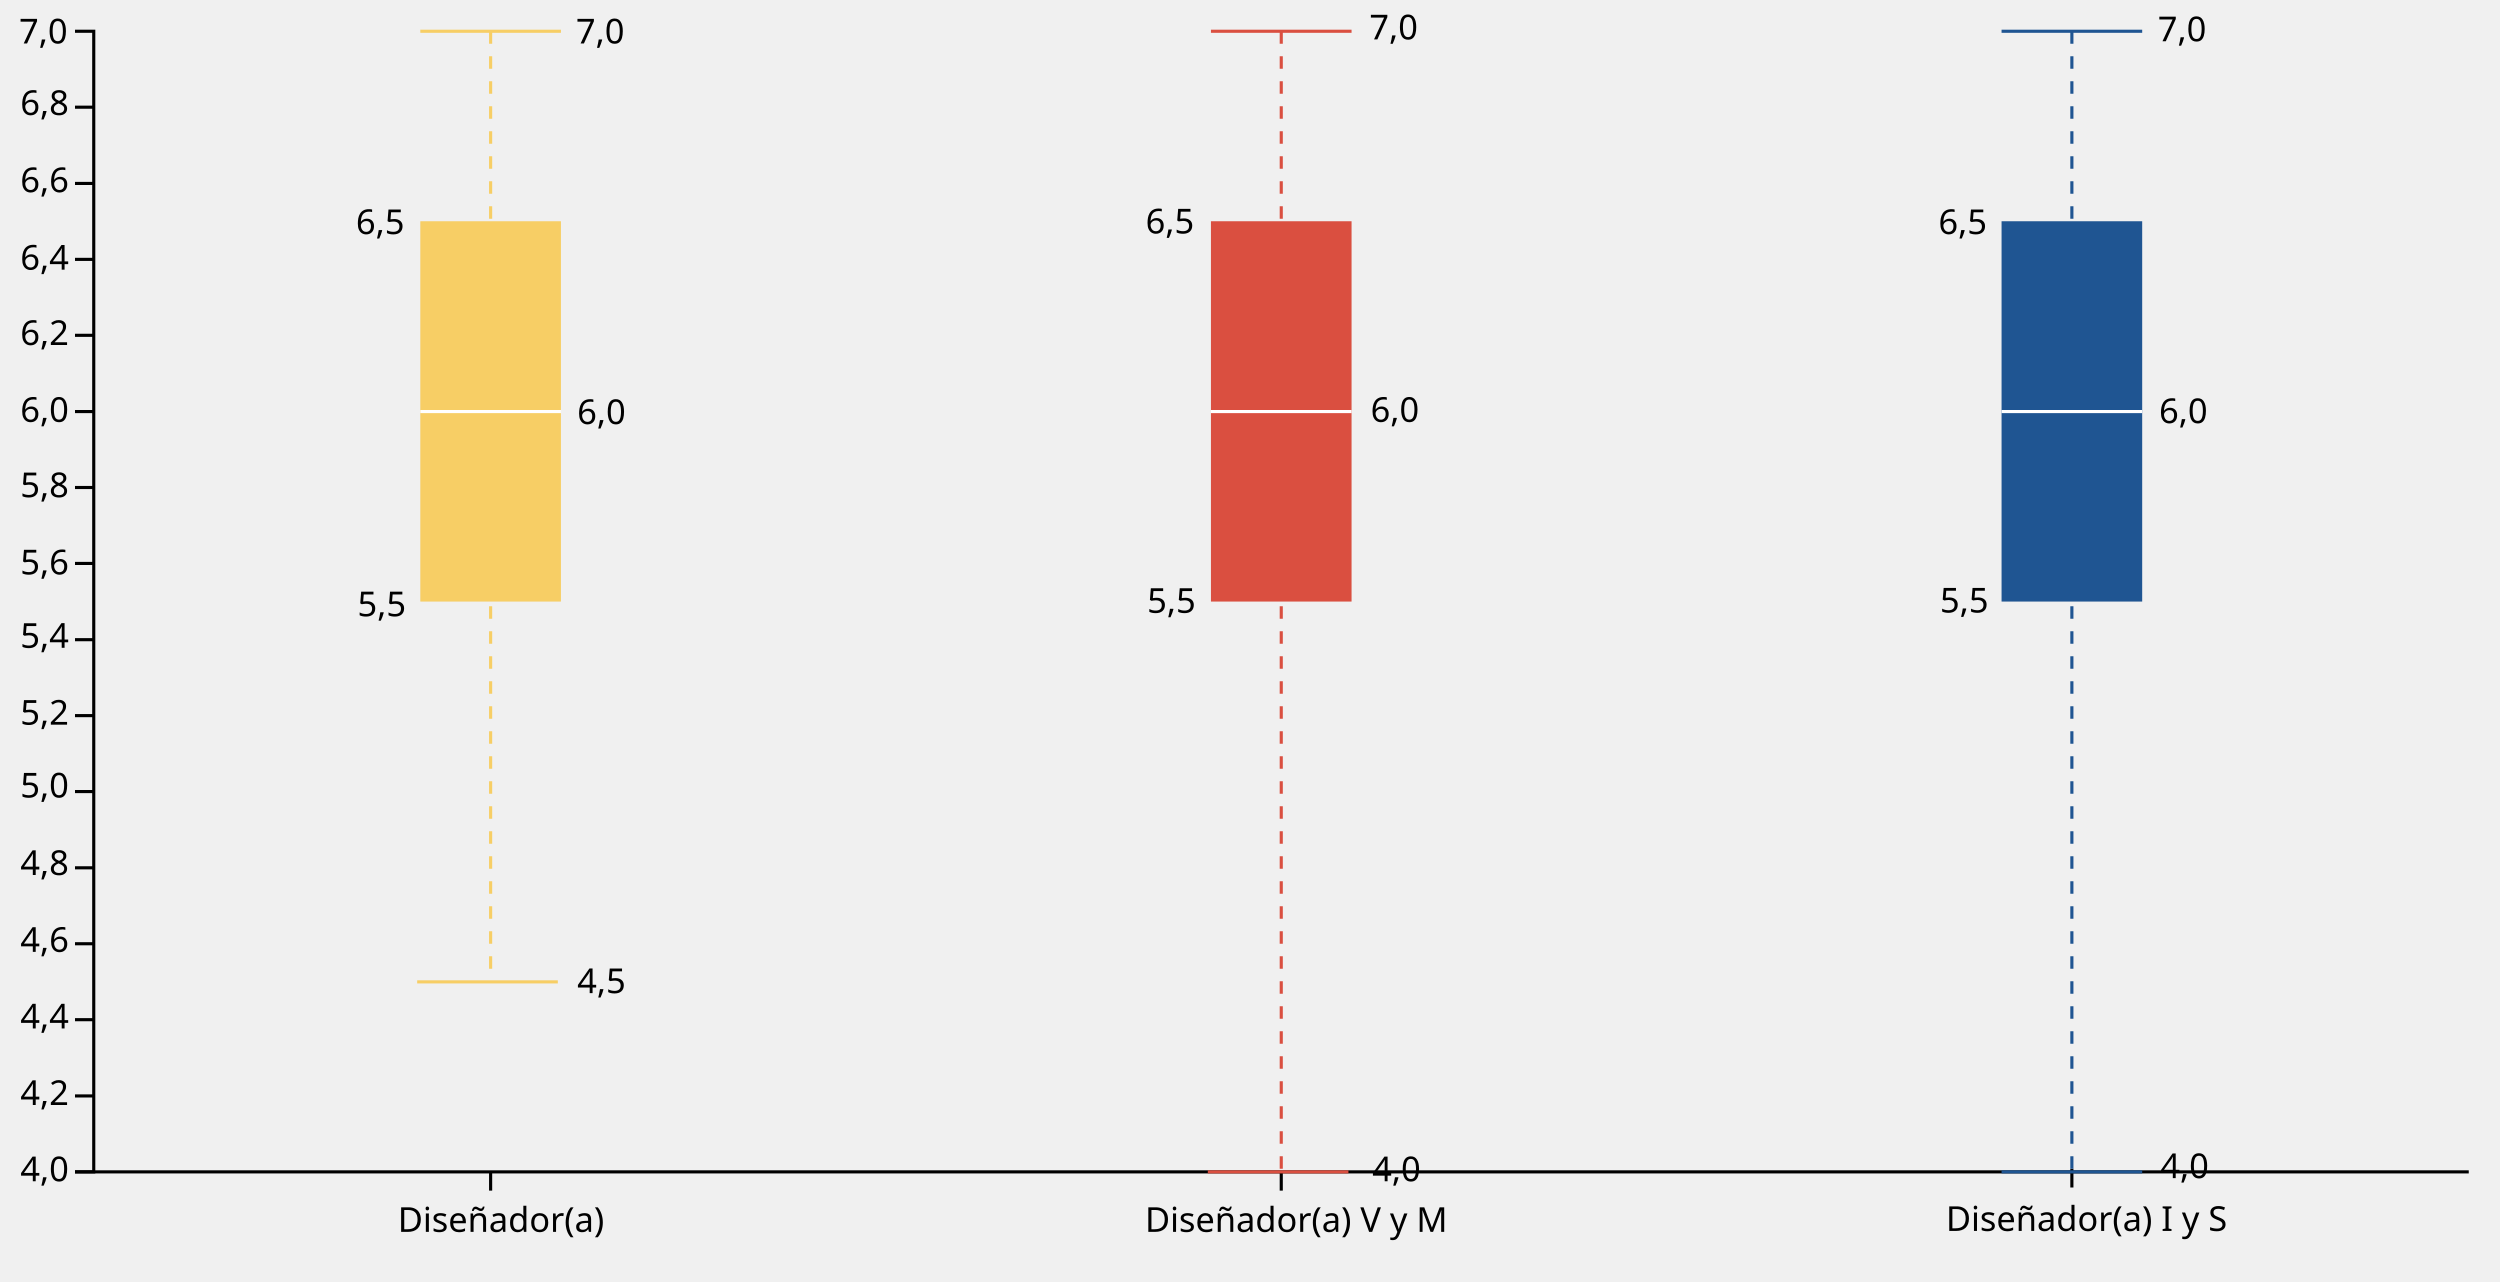
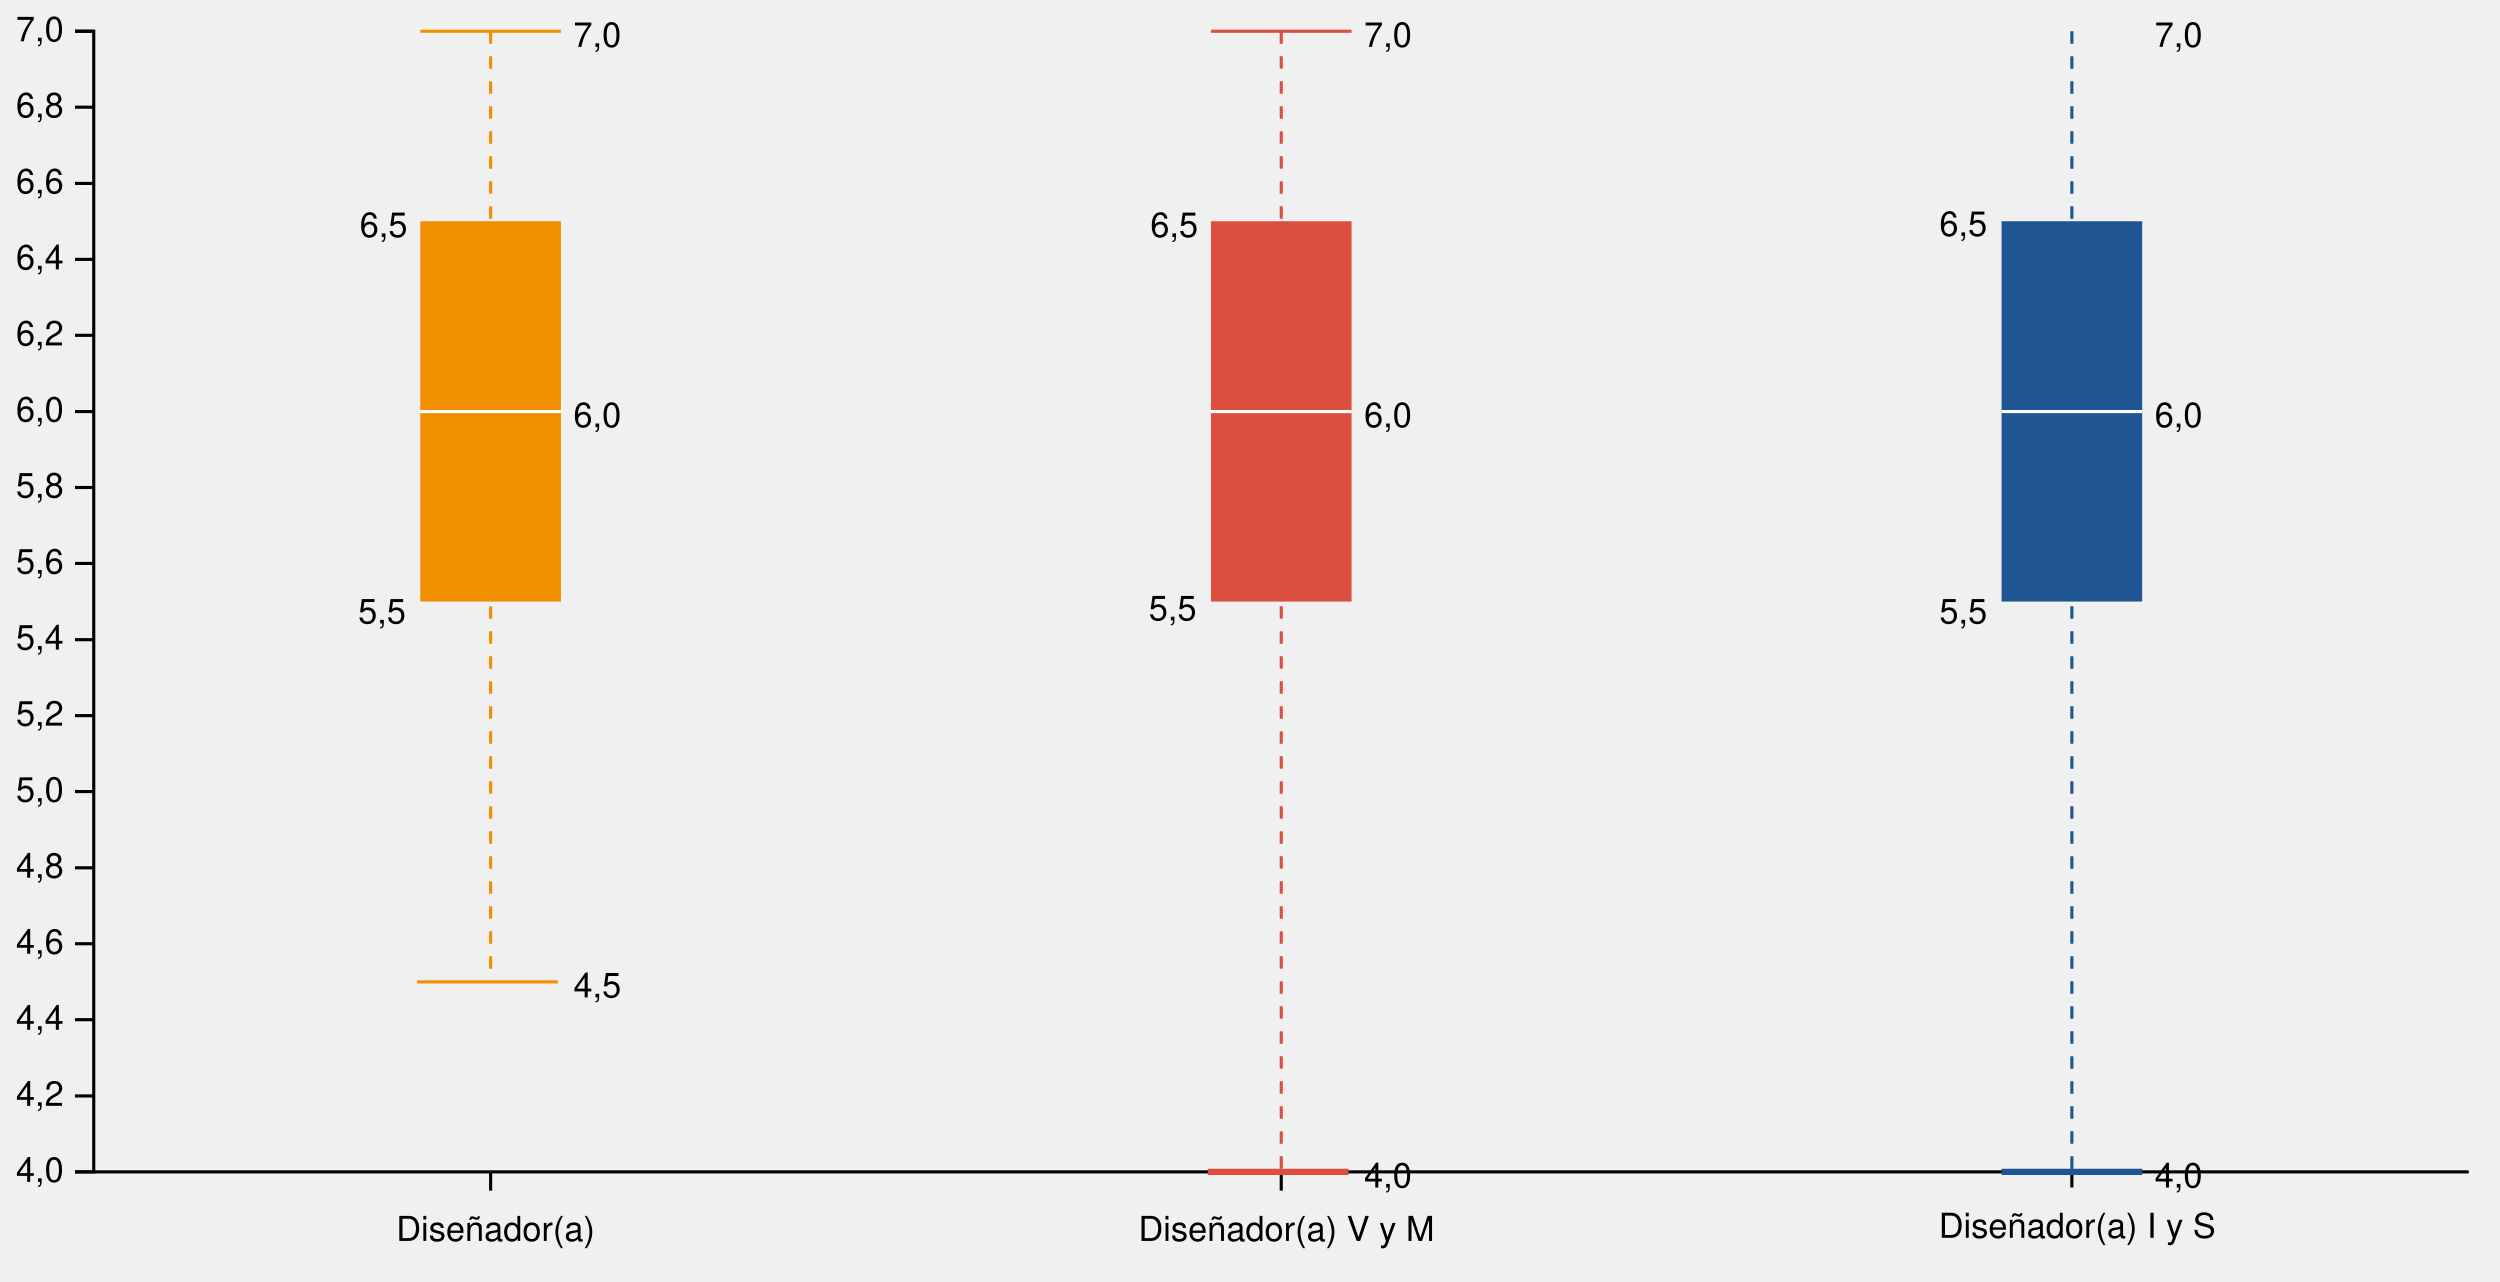
- <svg xmlns="http://www.w3.org/2000/svg" id="Capa_1" version="1.1" viewBox="0 0 800 410">
-   <defs>
-     <style>
-       .st0, .st1, .st2, .st3, .st4, .st5, .st6 {
-         fill: none;
-       }
- 
-       .st0, .st1, .st2, .st3, .st4, .st6 {
-         stroke-miterlimit: 10;
-       }
- 
-       .st0, .st2, .st6 {
-         stroke-dasharray: 4;
-       }
- 
-       .st0, .st4 {
-         stroke: #1f5592;
-       }
- 
-       .st7 {
-         font-family: Timeless-Normal, Timeless;
-         font-size: 11px;
-       }
- 
-       .st7, .st8 {
-         isolation: isolate;
-       }
- 
-       .st1, .st6 {
-         stroke: #f7ce65;
-       }
- 
-       .st2, .st3 {
-         stroke: #da4f40;
-       }
- 
-       .st9 {
-         fill: #f7ce65;
-       }
- 
-       .st10 {
-         fill: #da4f40;
-       }
- 
-       .st11 {
-         fill: #1f5592;
-       }
- 
-       .st12 {
-         stroke: #fff;
-       }
- 
-       .st5 {
-         stroke: #000;
-       }
+ <svg xmlns="http://www.w3.org/2000/svg" version="1.2" viewBox="0 0 800 410">
+   <style>
+         tspan {
+             white-space: pre;
+         }
+         .s0 {
+             fill: none;
+             stroke: #000000;
+         }
+         .t1 {
+             font-size: 11px;
+             fill: #000000;
+             font-family: Helvetica, Arial, sans-serif;
+         }
+         .t2 {
+             font-size: 11px;
+             fill: #000000;
+             font-family: Helvetica, Arial, sans-serif;
+         }
+         .s3 {
+             fill: #000000;
+             stroke: #1f5592;
+             stroke-dasharray: 4;
+         }
+         .s4 {
+             fill: #000000;
+             stroke: ##1f5592;
+         }
+         .s5 {
+             fill: #1f5592;
+         }
+         .s6 {
+             fill: #000000;
+             stroke: #ffffff;
+         }
+         .s7 {
+             fill: #000000;
+             stroke: #1f5592;
+             stroke-width: 2;
+         }
+         .s8 {
+             fill: #000000;
+             stroke: #da4f40;
+             stroke-dasharray: 4;
+         }
+         .s9 {
+             fill: #000000;
+             stroke: #da4f40;
+         }
+         .s10 {
+             fill: #da4f40;
+         }
+         .s11 {
+             fill: #000000;
+             stroke: #da4f40;
+             stroke-width: 2;
+         }
+         .s12 {
+             fill: #000000;
+             stroke: #f18f01;
+             stroke-dasharray: 4;
+         }
+         .s13 {
+             fill: #000000;
+             stroke: #f18f01;
+         }
+         .s14 {
+             fill: #f18f01;
+         }
    </style>
-   </defs>
-   <path class="st5" d="M24,375h6V10h-6" />
-   <path class="st5" d="M790,375H24" />
-   <g id="_x34_.0" class="st8">
-     <g class="st8">
-       <text class="st7" transform="translate(6.5 378)">
-         <tspan x="0" y="0">4,0</tspan>
-       </text>
+   <g id="viz">
+     <g id="ejes">
+       <g id="y">
+         <path class="s0" d="m24 375h6v-365h-6" />
+         <g>
+           <path class="s0" d="m790 375h-766" />
+           <text id="4.0" style="transform: matrix(1, 0, 0, 1, 21, 378.2);">
+             <tspan x="-15.9" y="0" class="t1">4,0</tspan>
+           </text>
+         </g>
+         <g>
+           <path class="s0" d="m30 350.7h-6" />
+           <text id="4.2" style="transform: matrix(1, 0, 0, 1, 21, 353.867);">
+             <tspan x="-15.9" y="0" class="t1">4,2</tspan>
+           </text>
+         </g>
+         <g>
+           <path class="s0" d="m30 326.3h-6" />
+           <text id="4.4" style="transform: matrix(1, 0, 0, 1, 21, 329.533);">
+             <tspan x="-15.9" y="0" class="t1">4,4</tspan>
+           </text>
+         </g>
+         <g>
+           <path class="s0" d="m30 302h-6" />
+           <text id="4.6" style="transform: matrix(1, 0, 0, 1, 21, 305.2);">
+             <tspan x="-15.9" y="0" class="t1">4,6</tspan>
+           </text>
+         </g>
+         <g>
+           <path class="s0" d="m30 277.7h-6" />
+           <text id="4.8" style="transform: matrix(1, 0, 0, 1, 21, 280.867);">
+             <tspan x="-15.9" y="0" class="t1">4,8</tspan>
+           </text>
+         </g>
+         <g>
+           <path class="s0" d="m30 253.3h-6" />
+           <text id="5.0" style="transform: matrix(1, 0, 0, 1, 21, 256.533);">
+             <tspan x="-15.9" y="0" class="t1">5,0</tspan>
+           </text>
+         </g>
+         <g>
+           <path class="s0" d="m30 229h-6" />
+           <text id="5.2" style="transform: matrix(1, 0, 0, 1, 21, 232.2);">
+             <tspan x="-15.9" y="0" class="t1">5,2</tspan>
+           </text>
+         </g>
+         <g>
+           <path class="s0" d="m30 204.7h-6" />
+           <text id="5.4" style="transform: matrix(1, 0, 0, 1, 21, 207.867);">
+             <tspan x="-15.9" y="0" class="t1">5,4</tspan>
+           </text>
+         </g>
+         <g>
+           <path class="s0" d="m30 180.3h-6" />
+           <text id="5.6" style="transform: matrix(1, 0, 0, 1, 21, 183.533);">
+             <tspan x="-15.9" y="0" class="t1">5,6</tspan>
+           </text>
+         </g>
+         <g>
+           <path class="s0" d="m30 156h-6" />
+           <text id="5.8" style="transform: matrix(1, 0, 0, 1, 21, 159.2);">
+             <tspan x="-15.9" y="0" class="t1">5,8</tspan>
+           </text>
+         </g>
+         <g>
+           <path class="s0" d="m30 131.7h-6" />
+           <text id="6.0" style="transform: matrix(1, 0, 0, 1, 21, 134.867);">
+             <tspan x="-15.9" y="0" class="t1">6,0</tspan>
+           </text>
+         </g>
+         <g>
+           <path class="s0" d="m30 107.3h-6" />
+           <text id="6.2" style="transform: matrix(1, 0, 0, 1, 21, 110.533);">
+             <tspan x="-15.9" y="0" class="t1">6,2</tspan>
+           </text>
+         </g>
+         <g>
+           <path class="s0" d="m30 83h-6" />
+           <text id="6.4" style="transform: matrix(1, 0, 0, 1, 21, 86.2);">
+             <tspan x="-15.9" y="0" class="t1">6,4</tspan>
+           </text>
+         </g>
+         <g>
+           <path class="s0" d="m30 58.7h-6" />
+           <text id="6.6" style="transform: matrix(1, 0, 0, 1, 21, 61.867);">
+             <tspan x="-15.9" y="0" class="t1">6,6</tspan>
+           </text>
+         </g>
+         <g>
+           <path class="s0" d="m30 34.3h-6" />
+           <text id="6.8" style="transform: matrix(1, 0, 0, 1, 21, 37.533);">
+             <tspan x="-15.9" y="0" class="t1">6,8</tspan>
+           </text>
+         </g>
+         <g>
+           <path class="s0" d="m30 10h-6" />
+           <text id="7.0" style="transform: matrix(1, 0, 0, 1, 21, 13.2);">
+             <tspan x="-15.9" y="0" class="t1">7,0</tspan>
+           </text>
+         </g>
+       </g>
+       <g id="x">
+         <g>
+           <path class="s0" d="m157 375v6" />
+           <text id="Diseñador/a" style="transform: matrix(1, 0, 0, 1, 157, 397.1);">
+             <tspan x="-30.2" y="0" class="t1">Diseñador(a)</tspan>
+           </text>
+         </g>
+         <g>
+           <path class="s0" d="m410 375v6" />
+           <text id="Diseñador/a V y M" style="transform: matrix(1, 0, 0, 1, 410, 397.1);">
+             <tspan x="-45.7" y="0" class="t1">Diseñador(a) V y M</tspan>
+           </text>
+         </g>
+         <g>
+           <path class="s0" d="m663 374v6" />
+           <text id="Diseñador/a I y S" style="transform: matrix(1, 0, 0, 1, 663, 396.1);">
+             <tspan x="-42.6" y="0" class="t1">Diseñador(a) I y S</tspan>
+           </text>
+         </g>
+       </g>
+     </g>
+     <g id="boxplot I y S">
+       <text id="7,0" style="transform: matrix(1, 0, 0, 1, 689.5, 15);">
+         <tspan x="0" y="0" class="t2">7,0</tspan>
+       </text>
+       <text id="4,0" style="transform: matrix(1, 0, 0, 1, 689.5, 380);">
+         <tspan x="0" y="0" class="t2">4,0</tspan>
+       </text>
+       <text id="6,0" style="transform: matrix(1, 0, 0, 1, 689.5, 136.667);">
+         <tspan x="0" y="0" class="t2">6,0</tspan>
+       </text>
+       <text id="5,5" style="transform: matrix(1, 0, 0, 1, 636.5, 199.5);">
+         <tspan x="-15.9" y="0" class="t2">5,5</tspan>
+       </text>
+       <text id="6,5" style="transform: matrix(1, 0, 0, 1, 636.5, 75.5);">
+         <tspan x="-15.9" y="0" class="t2">6,5</tspan>
+       </text>
+       <path class="s3" d="m663 10v365" />
+       <path class="s4" d="m640.5 10h45" />
+       <path class="s5" d="m640.5 70.8h45v121.7h-45z" />
+       <path class="s6" d="m640.5 131.7h45" />
+       <path id="abajo" class="s7" d="m640.5 375h45" />
+     </g>
+     <g id="boxplot V y M">
+       <text id="7,0" style="transform: matrix(1, 0, 0, 1, 436.5, 15);">
+         <tspan x="0" y="0" class="t2">7,0</tspan>
+       </text>
+       <text id="4,0" style="transform: matrix(1, 0, 0, 1, 436.5, 380);">
+         <tspan x="0" y="0" class="t2">4,0</tspan>
+       </text>
+       <text id="6,0" style="transform: matrix(1, 0, 0, 1, 436.5, 136.667);">
+         <tspan x="0" y="0" class="t2">6,0</tspan>
+       </text>
+       <text id="5,5" style="transform: matrix(1, 0, 0, 1, 383.5, 198.5);">
+         <tspan x="-15.9" y="0" class="t2">5,5</tspan>
+       </text>
+       <text id="6,5" style="transform: matrix(1, 0, 0, 1, 384, 75.833);">
+         <tspan x="-15.9" y="0" class="t2">6,5</tspan>
+       </text>
+       <path id="Layer copy" class="s8" d="m410 10v365" />
+       <path id="Layer copy 2" class="s9" d="m387.5 10h45" />
+       <path id="Layer copy 3" class="s6" d="m387.5 131.7h45" />
+       <path id="Layer copy 6" class="s10" d="m387.5 70.8h45v121.7h-45z" />
+       <path id="Layer copy 7" class="s6" d="m387.5 131.7h45" />
+       <path id="abajo" class="s11" d="m386.5 375h45" />
+     </g>
+     <g id="boxplot sin mención">
+       <text id="7,0" style="transform: matrix(1, 0, 0, 1, 183.5, 15);">
+         <tspan x="0" y="0" class="t2">7,0</tspan>
+       </text>
+       <text id="4,5" style="transform: matrix(1, 0, 0, 1, 183.5, 319.167);">
+         <tspan x="0" y="0" class="t2">4,5</tspan>
+       </text>
+       <text id="6,0" style="transform: matrix(1, 0, 0, 1, 183.5, 136.667);">
+         <tspan x="0" y="0" class="t2">6,0</tspan>
+       </text>
+       <text id="5,5" style="transform: matrix(1, 0, 0, 1, 130.5, 199.5);">
+         <tspan x="-15.9" y="0" class="t2">5,5</tspan>
+       </text>
+       <text id="6,5" style="transform: matrix(1, 0, 0, 1, 131, 75.833);">
+         <tspan x="-15.9" y="0" class="t2">6,5</tspan>
+       </text>
+       <path class="s12" d="m157 10v304.2" />
+       <path class="s13" d="m134.5 10h45" />
+       <path class="s13" d="m133.5 314.2h45" />
+       <path class="s14" d="m134.5 70.8h45v121.7h-45z" />
+       <path class="s6" d="m134.5 131.7h45" />
    </g>
  </g>
-   <path class="st5" d="M30,350.7h-6" />
-   <g id="_x34_.2" class="st8">
-     <g class="st8">
-       <text class="st7" transform="translate(6.5 353.6)">
-         <tspan x="0" y="0">4,2</tspan>
-       </text>
-     </g>
-   </g>
-   <path class="st5" d="M30,326.3h-6" />
-   <g id="_x34_.4" class="st8">
-     <g class="st8">
-       <text class="st7" transform="translate(6.5 329.1)">
-         <tspan x="0" y="0">4,4</tspan>
-       </text>
-     </g>
-   </g>
-   <path class="st5" d="M30,302h-6" />
-   <g id="_x34_.6" class="st8">
-     <g class="st8">
-       <text class="st7" transform="translate(6.5 304.6)">
-         <tspan x="0" y="0">4,6</tspan>
-       </text>
-     </g>
-   </g>
-   <path class="st5" d="M30,277.7h-6" />
-   <g id="_x34_.8" class="st8">
-     <g class="st8">
-       <text class="st7" transform="translate(6.5 280)">
-         <tspan x="0" y="0">4,8</tspan>
-       </text>
-     </g>
-   </g>
-   <path class="st5" d="M30,253.3h-6" />
-   <g id="_x35_.0" class="st8">
-     <g class="st8">
-       <text class="st7" transform="translate(6.5 255.2)">
-         <tspan x="0" y="0">5,0</tspan>
-       </text>
-     </g>
-   </g>
-   <path class="st5" d="M30,229h-6" />
-   <g id="_x35_.2" class="st8">
-     <g class="st8">
-       <text class="st7" transform="translate(6.5 231.9)">
-         <tspan x="0" y="0">5,2</tspan>
-       </text>
-     </g>
-   </g>
-   <path class="st5" d="M30,204.7h-6" />
-   <g id="_x35_.4" class="st8">
-     <g class="st8">
-       <text class="st7" transform="translate(6.5 207.3)">
-         <tspan x="0" y="0">5,4</tspan>
-       </text>
-     </g>
-   </g>
-   <path class="st5" d="M30,180.3h-6" />
-   <g id="_x35_.6" class="st8">
-     <g class="st8">
-       <text class="st7" transform="translate(6.5 183.8)">
-         <tspan x="0" y="0">5,6</tspan>
-       </text>
-     </g>
-   </g>
-   <path class="st5" d="M30,156h-6" />
-   <g id="_x35_.8" class="st8">
-     <g class="st8">
-       <text class="st7" transform="translate(6.5 159.1)">
-         <tspan x="0" y="0">5,8</tspan>
-       </text>
-     </g>
-   </g>
-   <path class="st5" d="M30,131.7h-6" />
-   <g id="_x36_.0" class="st8">
-     <g class="st8">
-       <text class="st7" transform="translate(6.5 135)">
-         <tspan x="0" y="0">6,0</tspan>
-       </text>
-     </g>
-   </g>
-   <path class="st5" d="M30,107.3h-6" />
-   <g id="_x36_.2" class="st8">
-     <g class="st8">
-       <text class="st7" transform="translate(6.5 110.4)">
-         <tspan x="0" y="0">6,2</tspan>
-       </text>
-     </g>
-   </g>
-   <path class="st5" d="M30,83h-6" />
-   <g id="_x36_.4" class="st8">
-     <g class="st8">
-       <text class="st7" transform="translate(6.5 86.3)">
-         <tspan x="0" y="0">6,4</tspan>
-       </text>
-     </g>
-   </g>
-   <path class="st5" d="M30,58.7h-6" />
-   <g id="_x36_.6" class="st8">
-     <g class="st8">
-       <text class="st7" transform="translate(6.5 61.5)">
-         <tspan x="0" y="0">6,6</tspan>
-       </text>
-     </g>
-   </g>
-   <path class="st5" d="M30,34.3h-6" />
-   <g class="st8">
-     <text class="st7" transform="translate(6.5 36.8)">
-       <tspan x="0" y="0">6,8</tspan>
-     </text>
-   </g>
-   <g id="_x37_.0" class="st8">
-     <g class="st8">
-       <text class="st7" transform="translate(6.1 13.9)">
-         <tspan x="0" y="0">7,0</tspan>
-       </text>
-     </g>
-   </g>
-   <path class="st5" d="M157,375v6" />
-   <g id="Diseñador_x2F_a" class="st8">
-     <g class="st8">
-       <text class="st7" transform="translate(127.3 394.2)">
-         <tspan x="0" y="0">Diseñador(a)</tspan>
-       </text>
-     </g>
-   </g>
-   <path class="st5" d="M410,375v6" />
-   <g id="Diseñador_x2F_a_V_y_M" class="st8">
-     <g class="st8">
-       <text class="st7" transform="translate(366.4 394.2)">
-         <tspan x="0" y="0">Diseñador(a) V y M</tspan>
-       </text>
-     </g>
-   </g>
-   <path class="st5" d="M663,374v6" />
-   <g id="Diseñador_x2F_a_I_y_S" class="st8">
-     <g class="st8">
-       <text class="st7" transform="translate(622.7 393.9)">
-         <tspan x="0" y="0">Diseñador(a) I y S</tspan>
-       </text>
-     </g>
-   </g>
-   <g class="st8">
-     <text class="st7" transform="translate(184.3 13.9)">
-       <tspan x="0" y="0">7,0</tspan>
-     </text>
-   </g>
-   <g class="st8">
-     <text class="st7" transform="translate(691.3 377)">
-       <tspan x="0" y="0">4,0</tspan>
-     </text>
-   </g>
-   <g class="st8">
-     <text class="st7" transform="translate(184.7 135.7)">
-       <tspan x="0" y="0">6,0</tspan>
-     </text>
-   </g>
-   <g class="st8">
-     <text class="st7" transform="translate(367.1 196.1)">
-       <tspan x="0" y="0">5,5</tspan>
-     </text>
-   </g>
-   <g class="st8">
-     <text class="st7" transform="translate(620.3 74.9)">
-       <tspan x="0" y="0">6,5</tspan>
-     </text>
-   </g>
-   <path class="st0" d="M663,10v365" />
-   <path class="st4" d="M640.5,10h45" />
-   <path class="st11" d="M640.5,70.8h45v121.7h-45v-121.7Z" />
-   <path class="st12" d="M640.5,131.7h45" />
-   <path id="abajo" class="st4" d="M640.5,375h45" />
-   <g class="st8">
-     <text class="st7" transform="translate(690.5 13.2)">
-       <tspan x="0" y="0">7,0</tspan>
-     </text>
-   </g>
-   <g class="st8">
-     <text class="st7" transform="translate(439.1 378)">
-       <tspan x="0" y="0">4,0</tspan>
-     </text>
-   </g>
-   <g class="st8">
-     <text class="st7" transform="translate(690.9 135.4)">
-       <tspan x="0" y="0">6,0</tspan>
-     </text>
-   </g>
-   <g class="st8">
-     <text class="st7" transform="translate(620.8 196)">
-       <tspan x="0" y="0">5,5</tspan>
-     </text>
-   </g>
-   <g class="st8">
-     <text class="st7" transform="translate(113.9 74.9)">
-       <tspan x="0" y="0">6,5</tspan>
-     </text>
-   </g>
-   <path id="Layer_copy" class="st2" d="M410,10v365" />
-   <path id="Layer_copy_2" class="st3" d="M387.5,10h45" />
-   <path id="Layer_copy_3" class="st12" d="M387.5,131.7h45" />
-   <path id="Layer_copy_6" class="st10" d="M387.5,70.8h45v121.7h-45v-121.7Z" />
-   <path id="Layer_copy_7" class="st12" d="M387.5,131.7h45" />
-   <path id="abajo1" class="st3" d="M386.5,375h45" />
-   <g class="st8">
-     <text class="st7" transform="translate(438.2 12.6)">
-       <tspan x="0" y="0">7,0</tspan>
-     </text>
-   </g>
-   <g class="st8">
-     <text class="st7" transform="translate(184.7 317.8)">
-       <tspan x="0" y="0">4,5</tspan>
-     </text>
-   </g>
-   <g class="st8">
-     <text class="st7" transform="translate(438.6 135)">
-       <tspan x="0" y="0">6,0</tspan>
-     </text>
-   </g>
-   <g class="st8">
-     <text class="st7" transform="translate(114.4 197.2)">
-       <tspan x="0" y="0">5,5</tspan>
-     </text>
-   </g>
-   <g class="st8">
-     <text class="st7" transform="translate(366.6 74.7)">
-       <tspan x="0" y="0">6,5</tspan>
-     </text>
-   </g>
-   <path class="st6" d="M157,10v304.2" />
-   <path class="st1" d="M134.5,10h45" />
-   <path class="st1" d="M133.5,314.2h45" />
-   <path class="st9" d="M134.5,70.8h45v121.7h-45v-121.7Z" />
-   <path class="st12" d="M134.5,131.7h45" />
</svg>
